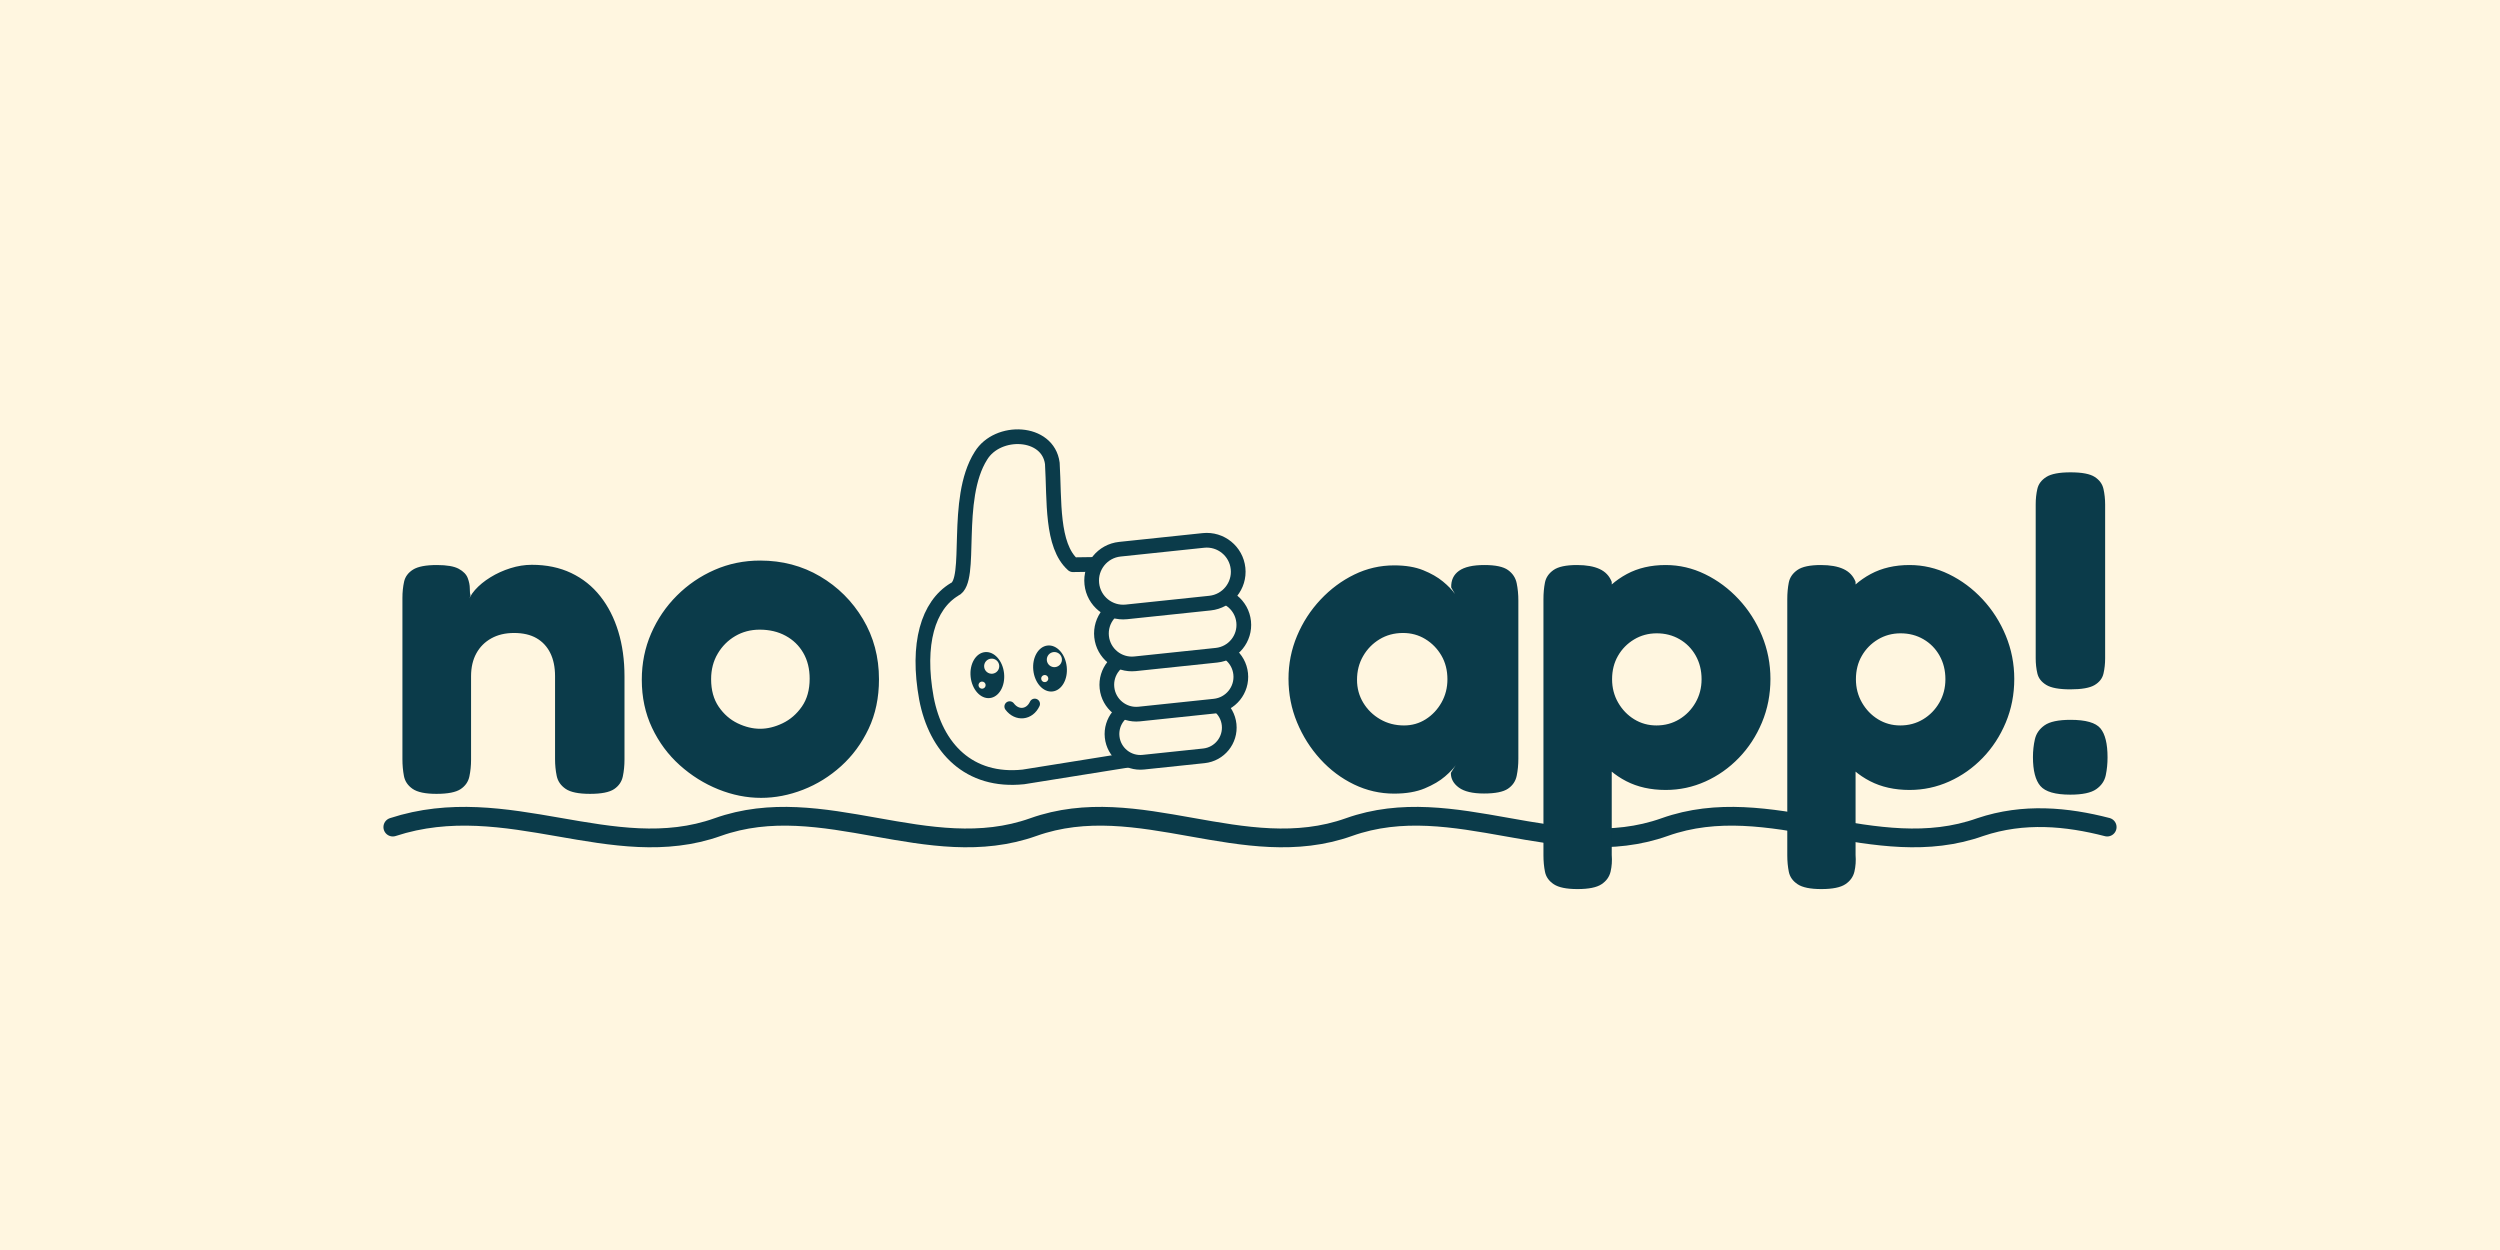
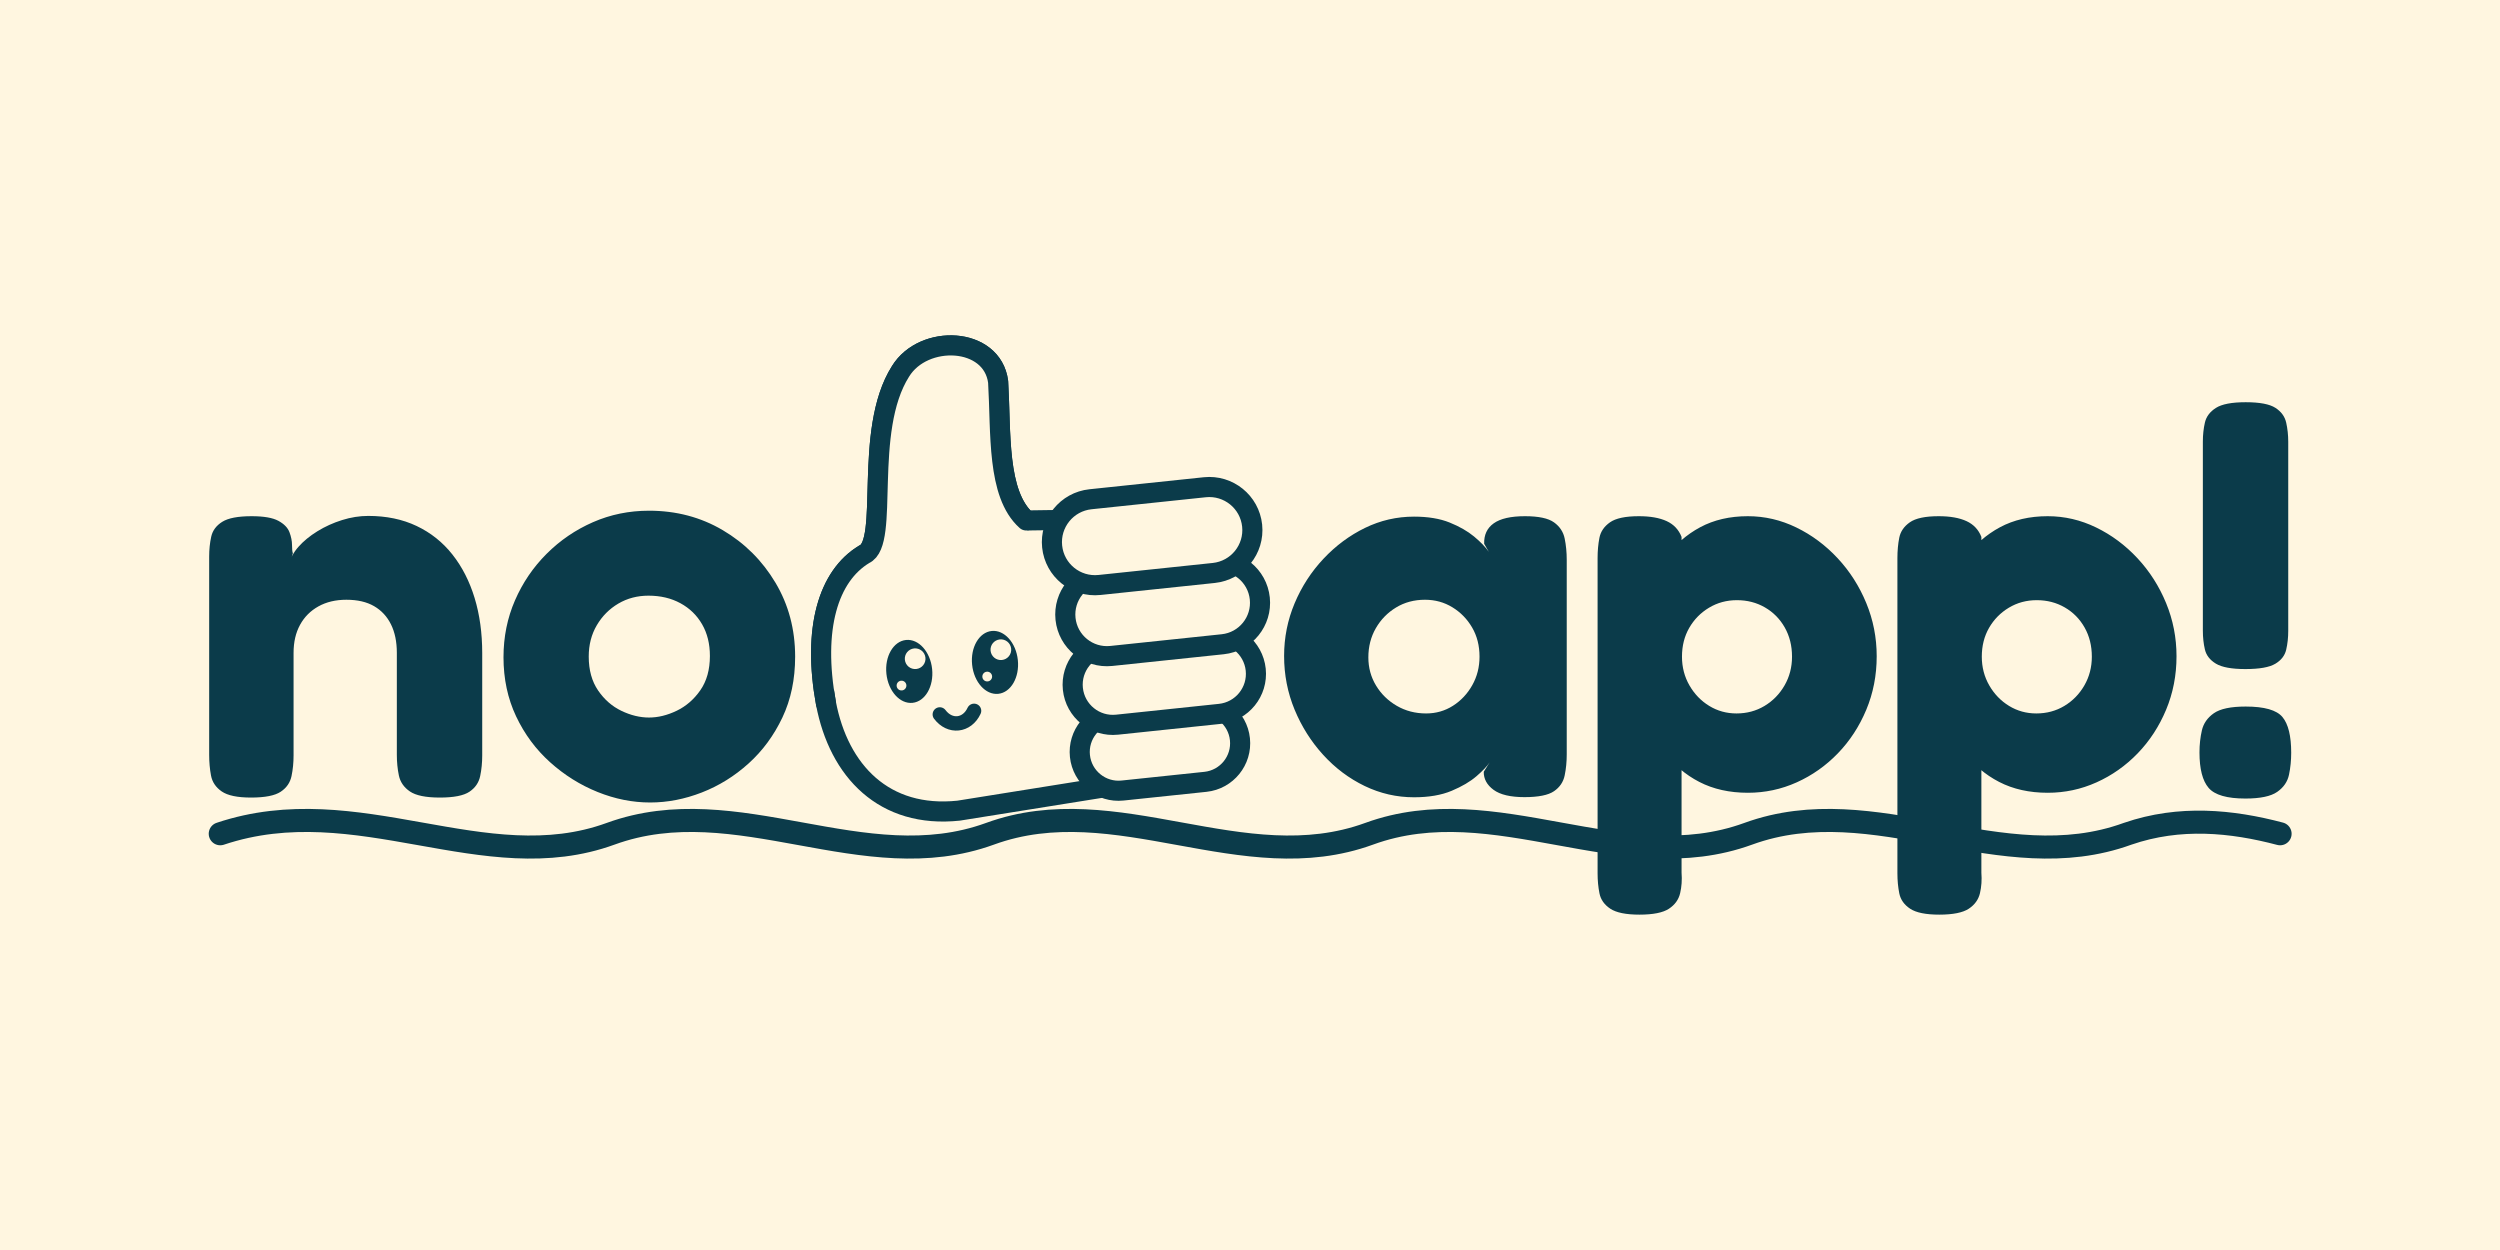
<svg xmlns="http://www.w3.org/2000/svg" width="1200" height="600" viewBox="0 0 1200 600">
  <rect width="1200" height="600" fill="#FFF6E0" />
-   <g transform="translate(184.09 188.00)">
-     <path d="M 4.46 209.00 C 59.42 191.00 109.92 227.00 160.42 209.00 C 210.93 191.00 261.43 227.00 311.93 209.00 C 362.44 191.00 412.94 227.00 463.44 209.00 C 513.95 191.00 564.45 227.00 614.95 209.00 C 665.46 191.00 715.96 227.00 766.46 209.00 C 787.26 202.00 808.05 204.00 827.36 209.00" fill="none" stroke="#0B3B4A" stroke-width="9" stroke-linecap="round" />
-     <path d="M25.41 193.05Q17.435 193.05 13.97 190.658Q10.505 188.265 9.79 184.442Q9.075 180.62 9.075 176.385V99.0Q9.075 94.82 9.872 91.218Q10.67 87.615 14.163 85.415Q17.655 83.215 25.63 83.215Q32.78 83.215 36.108 85.03Q39.435 86.845 40.425 89.485Q41.415 92.125 41.415 94.463Q41.415 96.8 41.745 97.68L40.425 101.915Q40.975 98.505 43.918 95.178Q46.86 91.85 51.315 89.1Q55.77 86.35 60.94 84.728Q66.11 83.105 71.17 83.105Q81.785 83.105 90.062 87.038Q98.34 90.97 104.032 98.175Q109.725 105.38 112.695 115.143Q115.665 124.905 115.665 136.62V176.605Q115.665 180.84 114.868 184.663Q114.07 188.485 110.688 190.768Q107.305 193.05 99.11 193.05Q90.915 193.05 87.423 190.658Q83.93 188.265 83.132 184.442Q82.335 180.62 82.335 176.385V136.565Q82.335 130.075 80.052 125.455Q77.77 120.835 73.453 118.333Q69.135 115.83 62.645 115.83Q56.375 115.83 51.727 118.415Q47.08 121.0 44.55 125.62Q42.02 130.24 42.02 136.565V176.605Q42.02 180.84 41.222 184.663Q40.425 188.485 37.015 190.768Q33.605 193.05 25.41 193.05Z M181.225 194.975Q170.885 194.975 160.71 190.877Q150.535 186.78 142.175 179.273Q133.815 171.765 128.892 161.343Q123.97 150.92 123.97 138.27Q123.97 126.39 128.452 116.078Q132.935 105.765 140.8 97.9Q148.665 90.035 158.895 85.553Q169.125 81.07 180.785 81.07Q196.68 81.07 209.55 88.66Q222.42 96.25 230.12 109.148Q237.82 122.045 237.82 138.05Q237.82 151.305 232.843 161.81Q227.865 172.315 219.642 179.74Q211.42 187.165 201.382 191.07Q191.345 194.975 181.225 194.975ZM180.785 161.81Q186.065 161.81 191.565 159.17Q197.065 156.53 200.805 151.168Q204.545 145.805 204.545 137.775Q204.545 130.68 201.493 125.4Q198.44 120.12 193.022 117.178Q187.605 114.235 180.565 114.235Q174.075 114.235 168.822 117.315Q163.57 120.395 160.407 125.758Q157.245 131.12 157.245 137.995Q157.245 145.915 160.903 151.25Q164.56 156.585 170.005 159.197Q175.45 161.81 180.785 161.81Z M528.22 192.885Q520.025 192.885 516.148 190.025Q512.27 187.165 512.325 182.985L514.635 179.3Q513.205 181.5 509.52 184.69Q505.835 187.88 499.812 190.41Q493.79 192.94 485.1 192.94Q474.98 192.94 465.85 188.54Q456.72 184.14 449.652 176.385Q442.585 168.63 438.487 158.73Q434.39 148.83 434.39 137.775Q434.39 126.995 438.487 117.233Q442.585 107.47 449.762 99.825Q456.94 92.18 465.987 87.78Q475.035 83.38 485.1 83.38Q493.295 83.38 499.015 85.69Q504.735 88.0 508.53 91.135Q512.325 94.27 514.305 97.13L512.49 93.995Q512.325 88.77 516.23 85.993Q520.135 83.215 528.44 83.215Q536.415 83.215 539.77 85.635Q543.125 88.055 543.922 91.96Q544.72 95.865 544.72 100.265V176.22Q544.72 180.51 543.922 184.388Q543.125 188.265 539.742 190.575Q536.36 192.885 528.22 192.885ZM489.83 160.215Q495.605 160.215 500.307 157.218Q505.01 154.22 507.842 149.188Q510.675 144.155 510.675 138.05Q510.675 131.615 507.787 126.665Q504.9 121.715 500.087 118.773Q495.275 115.83 489.39 115.83Q483.065 115.83 478.087 118.855Q473.11 121.88 470.195 126.94Q467.28 132.0 467.28 138.325Q467.28 144.375 470.277 149.325Q473.275 154.275 478.39 157.245Q483.505 160.215 489.83 160.215Z M615.45 191.18Q604.67 191.18 596.475 186.945Q588.28 182.71 582.835 175.257Q577.39 167.805 574.668 158.125Q571.945 148.445 572.11 137.39Q572.275 126.5 575.08 116.683Q577.885 106.865 583.33 99.358Q588.775 91.85 596.805 87.532Q604.835 83.215 615.45 83.215Q625.295 83.215 634.342 87.615Q643.39 92.015 650.485 99.632Q657.58 107.25 661.65 117.123Q665.72 126.995 665.72 137.885Q665.72 149.05 661.65 158.785Q657.58 168.52 650.567 175.78Q643.555 183.04 634.507 187.11Q625.46 191.18 615.45 191.18ZM573.1 238.755Q565.235 238.755 561.743 236.445Q558.25 234.135 557.507 230.477Q556.765 226.82 556.765 222.585V99.605Q556.765 95.315 557.48 91.657Q558.195 88.0 561.605 85.608Q565.015 83.215 572.88 83.215Q579.59 83.215 583.743 85.14Q587.895 87.065 589.545 91.3V222.365Q589.875 226.6 588.995 230.368Q588.115 234.135 584.622 236.445Q581.13 238.755 573.1 238.755ZM610.995 160.215Q617.045 160.215 621.94 157.273Q626.835 154.33 629.75 149.27Q632.665 144.21 632.665 138.05Q632.665 131.67 629.832 126.665Q627.0 121.66 622.105 118.828Q617.21 115.995 611.16 115.995Q605.165 115.995 600.27 118.938Q595.375 121.88 592.543 126.803Q589.71 131.725 589.71 138.05Q589.71 144.21 592.625 149.27Q595.54 154.33 600.352 157.273Q605.165 160.215 610.995 160.215Z M732.49 191.18Q721.71 191.18 713.515 186.945Q705.32 182.71 699.875 175.257Q694.43 167.805 691.707 158.125Q688.985 148.445 689.15 137.39Q689.315 126.5 692.12 116.683Q694.925 106.865 700.37 99.358Q705.815 91.85 713.845 87.532Q721.875 83.215 732.49 83.215Q742.335 83.215 751.382 87.615Q760.43 92.015 767.525 99.632Q774.62 107.25 778.69 117.123Q782.76 126.995 782.76 137.885Q782.76 149.05 778.69 158.785Q774.62 168.52 767.607 175.78Q760.595 183.04 751.547 187.11Q742.5 191.18 732.49 191.18ZM690.14 238.755Q682.275 238.755 678.783 236.445Q675.29 234.135 674.547 230.477Q673.805 226.82 673.805 222.585V99.605Q673.805 95.315 674.52 91.657Q675.235 88.0 678.645 85.608Q682.055 83.215 689.92 83.215Q696.63 83.215 700.783 85.14Q704.935 87.065 706.585 91.3V222.365Q706.915 226.6 706.035 230.368Q705.155 234.135 701.662 236.445Q698.17 238.755 690.14 238.755ZM728.035 160.215Q734.085 160.215 738.98 157.273Q743.875 154.33 746.79 149.27Q749.705 144.21 749.705 138.05Q749.705 131.67 746.872 126.665Q744.04 121.66 739.145 118.828Q734.25 115.995 728.2 115.995Q722.205 115.995 717.31 118.938Q712.415 121.88 709.582 126.803Q706.75 131.725 706.75 138.05Q706.75 144.21 709.665 149.27Q712.58 154.33 717.392 157.273Q722.205 160.215 728.035 160.215Z M809.655 142.89Q801.625 142.89 798.132 140.773Q794.64 138.655 793.842 135.245Q793.045 131.835 793.045 127.93V54.065Q793.045 50.16 793.842 46.668Q794.64 43.175 798.132 40.948Q801.625 38.72 809.765 38.72Q817.96 38.72 821.37 40.92Q824.78 43.12 825.577 46.695Q826.375 50.27 826.375 54.175V127.985Q826.375 131.89 825.577 135.328Q824.78 138.765 821.315 140.828Q817.85 142.89 809.655 142.89ZM809.655 193.435Q798.875 193.435 795.3 189.282Q791.725 185.13 791.725 175.395Q791.725 170.94 792.66 166.843Q793.595 162.745 797.335 160.132Q801.075 157.52 809.765 157.52Q820.71 157.52 824.12 161.618Q827.53 165.715 827.53 175.56Q827.53 180.015 826.677 184.113Q825.825 188.21 822.085 190.822Q818.345 193.435 809.655 193.435Z" fill="#0B3B4A" />
-     <g transform="translate(228.96 -10.49) scale(1.0083)">
-       <g transform="rotate(-6 110 120)">
-         <path d="M28 148 C26 121.7 33.4 104 46.7 97.8 C56.0 94.8 50.6 55.1 65.9 35.8 C75.2 23.7 98.9 27.1 99.3 43.0 C98.5 60.7 94.7 81.7 104.0 92 L126 94 L144 96 L144 186 L70 190 C44 190 30 172 28 148 Z" fill="#FFF6E0" stroke="#0B3B4A" stroke-width="7" stroke-linejoin="round" stroke-linecap="round" />
+   <g transform="translate(40.06 134.61) scale(1.2296)">
+     <path d="M 53.4 216.0 C 107.1 198.0 156.5 234.0 205.8 216.0 C 255.2 198.0 304.5 234.0 353.9 216.0 C 403.2 198.0 452.6 234.0 501.9 216.0 C 551.2 198.0 600.6 234.0 649.9 216.0 C 699.3 198.0 748.6 234.0 798.0 216.0 C 818.3 209.0 838.6 211.0 857.5 216.0" fill="none" stroke="#0B3B4A" stroke-width="9" stroke-linecap="round" />
+     <path d="M65.41 201.87Q57.435 201.87 53.97 199.478Q50.505 197.085 49.79 193.262Q49.075 189.44 49.075 185.205V107.82Q49.075 103.64 49.873 100.037Q50.67 96.435 54.163 94.235Q57.655 92.035 65.63 92.035Q72.78 92.035 76.108 93.85Q79.435 95.665 80.425 98.305Q81.415 100.945 81.415 103.282Q81.415 105.62 81.745 106.5L80.425 110.735Q80.975 107.325 83.917 103.998Q86.86 100.67 91.315 97.92Q95.77 95.17 100.94 93.547Q106.11 91.925 111.17 91.925Q121.785 91.925 130.062 95.858Q138.34 99.79 144.032 106.995Q149.725 114.2 152.695 123.963Q155.665 133.725 155.665 145.44V185.425Q155.665 189.66 154.868 193.483Q154.07 197.305 150.688 199.588Q147.305 201.87 139.11 201.87Q130.915 201.87 127.423 199.478Q123.93 197.085 123.132 193.262Q122.335 189.44 122.335 185.205V145.385Q122.335 138.895 120.052 134.275Q117.77 129.655 113.453 127.153Q109.135 124.65 102.645 124.65Q96.375 124.65 91.727 127.235Q87.08 129.82 84.55 134.44Q82.02 139.06 82.02 145.385V185.425Q82.02 189.66 81.222 193.483Q80.425 197.305 77.015 199.588Q73.605 201.87 65.41 201.87Z M221.225 203.795Q210.885 203.795 200.71 199.697Q190.535 195.6 182.175 188.093Q173.815 180.585 168.892 170.163Q163.97 159.74 163.97 147.09Q163.97 135.21 168.452 124.897Q172.935 114.585 180.8 106.72Q188.665 98.855 198.895 94.373Q209.125 89.89 220.785 89.89Q236.68 89.89 249.55 97.48Q262.42 105.07 270.12 117.968Q277.82 130.865 277.82 146.87Q277.82 160.125 272.842 170.63Q267.865 181.135 259.642 188.56Q251.42 195.985 241.382 199.89Q231.345 203.795 221.225 203.795ZM220.785 170.63Q226.065 170.63 231.565 167.99Q237.065 165.35 240.805 159.988Q244.545 154.625 244.545 146.595Q244.545 139.5 241.492 134.22Q238.44 128.94 233.022 125.998Q227.605 123.055 220.565 123.055Q214.075 123.055 208.822 126.135Q203.57 129.215 200.407 134.577Q197.245 139.94 197.245 146.815Q197.245 154.735 200.902 160.07Q204.56 165.405 210.005 168.017Q215.45 170.63 220.785 170.63Z" fill="#0B3B4A" />
+     <path d="M330.436 202.09Q322.406 202.09 318.913 199.697Q315.421 197.305 314.706 193.455Q313.991 189.605 313.991 185.37V58.595Q313.991 54.195 314.816 50.455Q315.641 46.715 319.133 44.405Q322.626 42.095 330.656 42.095Q338.686 42.095 342.096 44.487Q345.506 46.88 346.303 50.62Q347.101 54.36 347.101 58.815V103.64Q351.006 99.57 357.276 95.83Q363.546 92.09 372.236 92.09Q385.931 92.09 396.821 99.02Q407.711 105.95 414.118 117.968Q420.526 129.985 420.526 145.605V185.59Q420.526 189.825 419.728 193.565Q418.931 197.305 415.548 199.67Q412.166 202.035 403.971 202.035Q396.106 202.035 392.531 199.725Q388.956 197.415 388.158 193.593Q387.361 189.77 387.361 185.205V145.385Q387.361 139.06 385.161 134.523Q382.961 129.985 378.726 127.4Q374.491 124.815 368.331 124.815Q360.191 124.815 354.141 129.71Q348.091 134.605 347.101 141.755V185.59Q347.101 189.825 346.276 193.647Q345.451 197.47 342.041 199.78Q338.631 202.09 330.436 202.09Z" fill="#0B3B4A" />
+     <path d="M562.527 201.705Q554.332 201.705 550.454 198.845Q546.577 195.985 546.632 191.805L548.942 188.12Q547.512 190.32 543.827 193.51Q540.142 196.7 534.119 199.23Q528.097 201.76 519.407 201.76Q509.287 201.76 500.157 197.36Q491.027 192.96 483.959 185.205Q476.892 177.45 472.794 167.55Q468.697 157.65 468.697 146.595Q468.697 135.815 472.794 126.053Q476.892 116.29 484.069 108.645Q491.247 101.0 500.294 96.6Q509.342 92.2 519.407 92.2Q527.602 92.2 533.322 94.51Q539.042 96.82 542.837 99.955Q546.632 103.09 548.612 105.95L546.797 102.815Q546.632 97.59 550.537 94.812Q554.442 92.035 562.747 92.035Q570.722 92.035 574.077 94.455Q577.432 96.875 578.229 100.78Q579.027 104.685 579.027 109.085V185.04Q579.027 189.33 578.229 193.208Q577.432 197.085 574.049 199.395Q570.667 201.705 562.527 201.705ZM524.137 169.035Q529.912 169.035 534.614 166.037Q539.317 163.04 542.149 158.007Q544.982 152.975 544.982 146.87Q544.982 140.435 542.094 135.485Q539.207 130.535 534.394 127.593Q529.582 124.65 523.697 124.65Q517.372 124.65 512.394 127.675Q507.417 130.7 504.502 135.76Q501.587 140.82 501.587 147.145Q501.587 153.195 504.584 158.145Q507.582 163.095 512.697 166.065Q517.812 169.035 524.137 169.035Z M649.757 200.0Q638.977 200.0 630.782 195.765Q622.587 191.53 617.142 184.077Q611.697 176.625 608.974 166.945Q606.252 157.265 606.417 146.21Q606.582 135.32 609.387 125.502Q612.192 115.685 617.637 108.178Q623.082 100.67 631.112 96.352Q639.142 92.035 649.757 92.035Q659.602 92.035 668.649 96.435Q677.697 100.835 684.792 108.452Q691.887 116.07 695.957 125.942Q700.027 135.815 700.027 146.705Q700.027 157.87 695.957 167.605Q691.887 177.34 684.874 184.6Q677.862 191.86 668.814 195.93Q659.767 200.0 649.757 200.0ZM607.407 247.575Q599.542 247.575 596.049 245.265Q592.557 242.955 591.814 239.297Q591.072 235.64 591.072 231.405V108.425Q591.072 104.135 591.787 100.477Q592.502 96.82 595.912 94.427Q599.322 92.035 607.187 92.035Q613.897 92.035 618.049 93.96Q622.202 95.885 623.852 100.12V231.185Q624.182 235.42 623.302 239.188Q622.422 242.955 618.929 245.265Q615.437 247.575 607.407 247.575ZM645.302 169.035Q651.352 169.035 656.247 166.093Q661.142 163.15 664.057 158.09Q666.972 153.03 666.972 146.87Q666.972 140.49 664.139 135.485Q661.307 130.48 656.412 127.648Q651.517 124.815 645.467 124.815Q639.472 124.815 634.577 127.757Q629.682 130.7 626.849 135.623Q624.017 140.545 624.017 146.87Q624.017 153.03 626.932 158.09Q629.847 163.15 634.659 166.093Q639.472 169.035 645.302 169.035Z M766.797 200.0Q756.017 200.0 747.822 195.765Q739.627 191.53 734.182 184.077Q728.737 176.625 726.014 166.945Q723.292 157.265 723.457 146.21Q723.622 135.32 726.427 125.502Q729.232 115.685 734.677 108.178Q740.122 100.67 748.152 96.352Q756.182 92.035 766.797 92.035Q776.642 92.035 785.689 96.435Q794.737 100.835 801.832 108.452Q808.927 116.07 812.997 125.942Q817.067 135.815 817.067 146.705Q817.067 157.87 812.997 167.605Q808.927 177.34 801.914 184.6Q794.902 191.86 785.854 195.93Q776.807 200.0 766.797 200.0ZM724.447 247.575Q716.582 247.575 713.089 245.265Q709.597 242.955 708.854 239.297Q708.112 235.64 708.112 231.405V108.425Q708.112 104.135 708.827 100.477Q709.542 96.82 712.952 94.427Q716.362 92.035 724.227 92.035Q730.937 92.035 735.089 93.96Q739.242 95.885 740.892 100.12V231.185Q741.222 235.42 740.342 239.188Q739.462 242.955 735.969 245.265Q732.477 247.575 724.447 247.575ZM762.342 169.035Q768.392 169.035 773.287 166.093Q778.182 163.15 781.097 158.09Q784.012 153.03 784.012 146.87Q784.012 140.49 781.179 135.485Q778.347 130.48 773.452 127.648Q768.557 124.815 762.507 124.815Q756.512 124.815 751.617 127.757Q746.722 130.7 743.889 135.623Q741.057 140.545 741.057 146.87Q741.057 153.03 743.972 158.09Q746.887 163.15 751.699 166.093Q756.512 169.035 762.342 169.035Z M843.962 151.71Q835.932 151.71 832.439 149.593Q828.947 147.475 828.149 144.065Q827.352 140.655 827.352 136.75V62.885Q827.352 58.98 828.149 55.487Q828.947 51.995 832.439 49.767Q835.932 47.54 844.072 47.54Q852.267 47.54 855.677 49.74Q859.087 51.94 859.884 55.515Q860.682 59.09 860.682 62.995V136.805Q860.682 140.71 859.884 144.148Q859.087 147.585 855.622 149.648Q852.157 151.71 843.962 151.71ZM843.962 202.255Q833.182 202.255 829.607 198.102Q826.032 193.95 826.032 184.215Q826.032 179.76 826.967 175.662Q827.902 171.565 831.642 168.952Q835.382 166.34 844.072 166.34Q855.017 166.34 858.427 170.438Q861.837 174.535 861.837 184.38Q861.837 188.835 860.984 192.933Q860.132 197.03 856.392 199.642Q852.652 202.255 843.962 202.255Z" fill="#0B3B4A" />
+     <g transform="translate(373.26 116.09) rotate(0) scale(1.1215) translate(-105.75 -112.75)">
+       <g transform="matrix(0.99452 -0.10453 0.10453 0.99452 -11.941 12.156)">
+         <path d="M28.00 148.00 C26.00 121.70 33.40 104.00 46.70 97.80 C51.35 96.30 52.33 85.62 54.05 72.91 C55.77 60.20 58.25 45.45 65.90 35.80 C75.20 23.70 98.90 27.10 99.30 43.00 C98.90 51.85 97.75 61.53 97.86 70.28 C97.97 79.03 99.35 86.85 104.00 92.00 L126 94 L144 96 L144 186 L70 190 C44 190 30 172 28 148 Z" fill="#FFF6E0" stroke="#0B3B4A" stroke-width="7" stroke-linejoin="round" stroke-linecap="round" />
        <rect x="114" y="162" width="56" height="27" rx="13.5" fill="#FFF6E0" stroke="#0B3B4A" stroke-width="7" stroke-linejoin="round" stroke-linecap="round" />
        <rect x="114" y="138" width="64" height="28" rx="14" fill="#FFF6E0" stroke="#0B3B4A" stroke-width="7" stroke-linejoin="round" stroke-linecap="round" />
        <rect x="114" y="113" width="68" height="29" rx="14.5" fill="#FFF6E0" stroke="#0B3B4A" stroke-width="7" stroke-linejoin="round" stroke-linecap="round" />
        <rect x="112" y="87" width="70" height="30" rx="15" fill="#FFF6E0" stroke="#0B3B4A" stroke-width="7" stroke-linejoin="round" stroke-linecap="round" />
-         <ellipse cx="58" cy="140" rx="8" ry="11" fill="#0B3B4A" />
-         <circle cx="60.5" cy="136" r="3.6" fill="#FFF6E0" />
-         <circle cx="55" cy="144.5" r="1.7" fill="#FFF6E0" />
-         <ellipse cx="88" cy="140" rx="8" ry="11" fill="#0B3B4A" />
-         <circle cx="90.5" cy="136" r="3.6" fill="#FFF6E0" />
-         <circle cx="85" cy="144.5" r="1.7" fill="#FFF6E0" />
-         <path d="M67 156 C70 161 76 161 79 156" stroke="#0B3B4A" stroke-width="5" stroke-linecap="round" stroke-linejoin="round" fill="none" />
+         <path d="M28.00 148.00 C26.00 121.70 33.40 104.00 46.70 97.80 C51.35 96.30 52.33 85.62 54.05 72.91 C55.77 60.20 58.25 45.45 65.90 35.80 C75.20 23.70 98.90 27.10 99.30 43.00 C98.90 51.85 97.75 61.53 97.86 70.28 C97.97 79.03 99.35 86.85 104.00 92.00 L104.00 106 L52 114 Z" fill="#FFF6E0" />
+         <path d="M28.00 148.00 C26.00 121.70 33.40 104.00 46.70 97.80 C51.35 96.30 52.33 85.62 54.05 72.91 C55.77 60.20 58.25 45.45 65.90 35.80 C75.20 23.70 98.90 27.10 99.30 43.00 C98.90 51.85 97.75 61.53 97.86 70.28 C97.97 79.03 99.35 86.85 104.00 92.00" fill="none" stroke="#0B3B4A" stroke-width="7" stroke-linejoin="round" stroke-linecap="round" />
+         <g transform="translate(0.00 0)">
+           <ellipse cx="58" cy="140.00" rx="8.00" ry="11.00" fill="#0B3B4A" opacity="1.000" />
+           <circle cx="60.50" cy="135.82" r="3.60" fill="#FFF6E0" opacity="1.000" />
+           <path transform="translate(60.50 135.82) scale(0.600)" d="M0 -6.2 L2 -2 6.2 0 2 2 0 6.2 -2 2 -6.2 0 -2 -2 Z" fill="#FFF6E0" opacity="0.000" />
+           <circle cx="54.80" cy="144.62" r="1.70" fill="#FFF6E0" opacity="1.000" />
+           <ellipse cx="88" cy="140.00" rx="8.00" ry="11.00" fill="#0B3B4A" opacity="1.000" />
+           <circle cx="90.50" cy="135.82" r="3.60" fill="#FFF6E0" opacity="1.000" />
+           <path transform="translate(90.50 135.82) scale(0.600)" d="M0 -6.2 L2 -2 6.2 0 2 2 0 6.2 -2 2 -6.2 0 -2 -2 Z" fill="#FFF6E0" opacity="0.000" />
+           <circle cx="84.80" cy="144.62" r="1.70" fill="#FFF6E0" opacity="1.000" />
+           <path d="M67.00 156.00 C70.00 161.00 76.00 161.00 79.00 156.00 C76.00 161.00 70.00 161.00 67.00 156.00 Z" fill="#0B3B4A" stroke="#0B3B4A" stroke-width="5.00" stroke-linejoin="round" stroke-linecap="round" />
+         </g>
      </g>
    </g>
  </g>
</svg>
